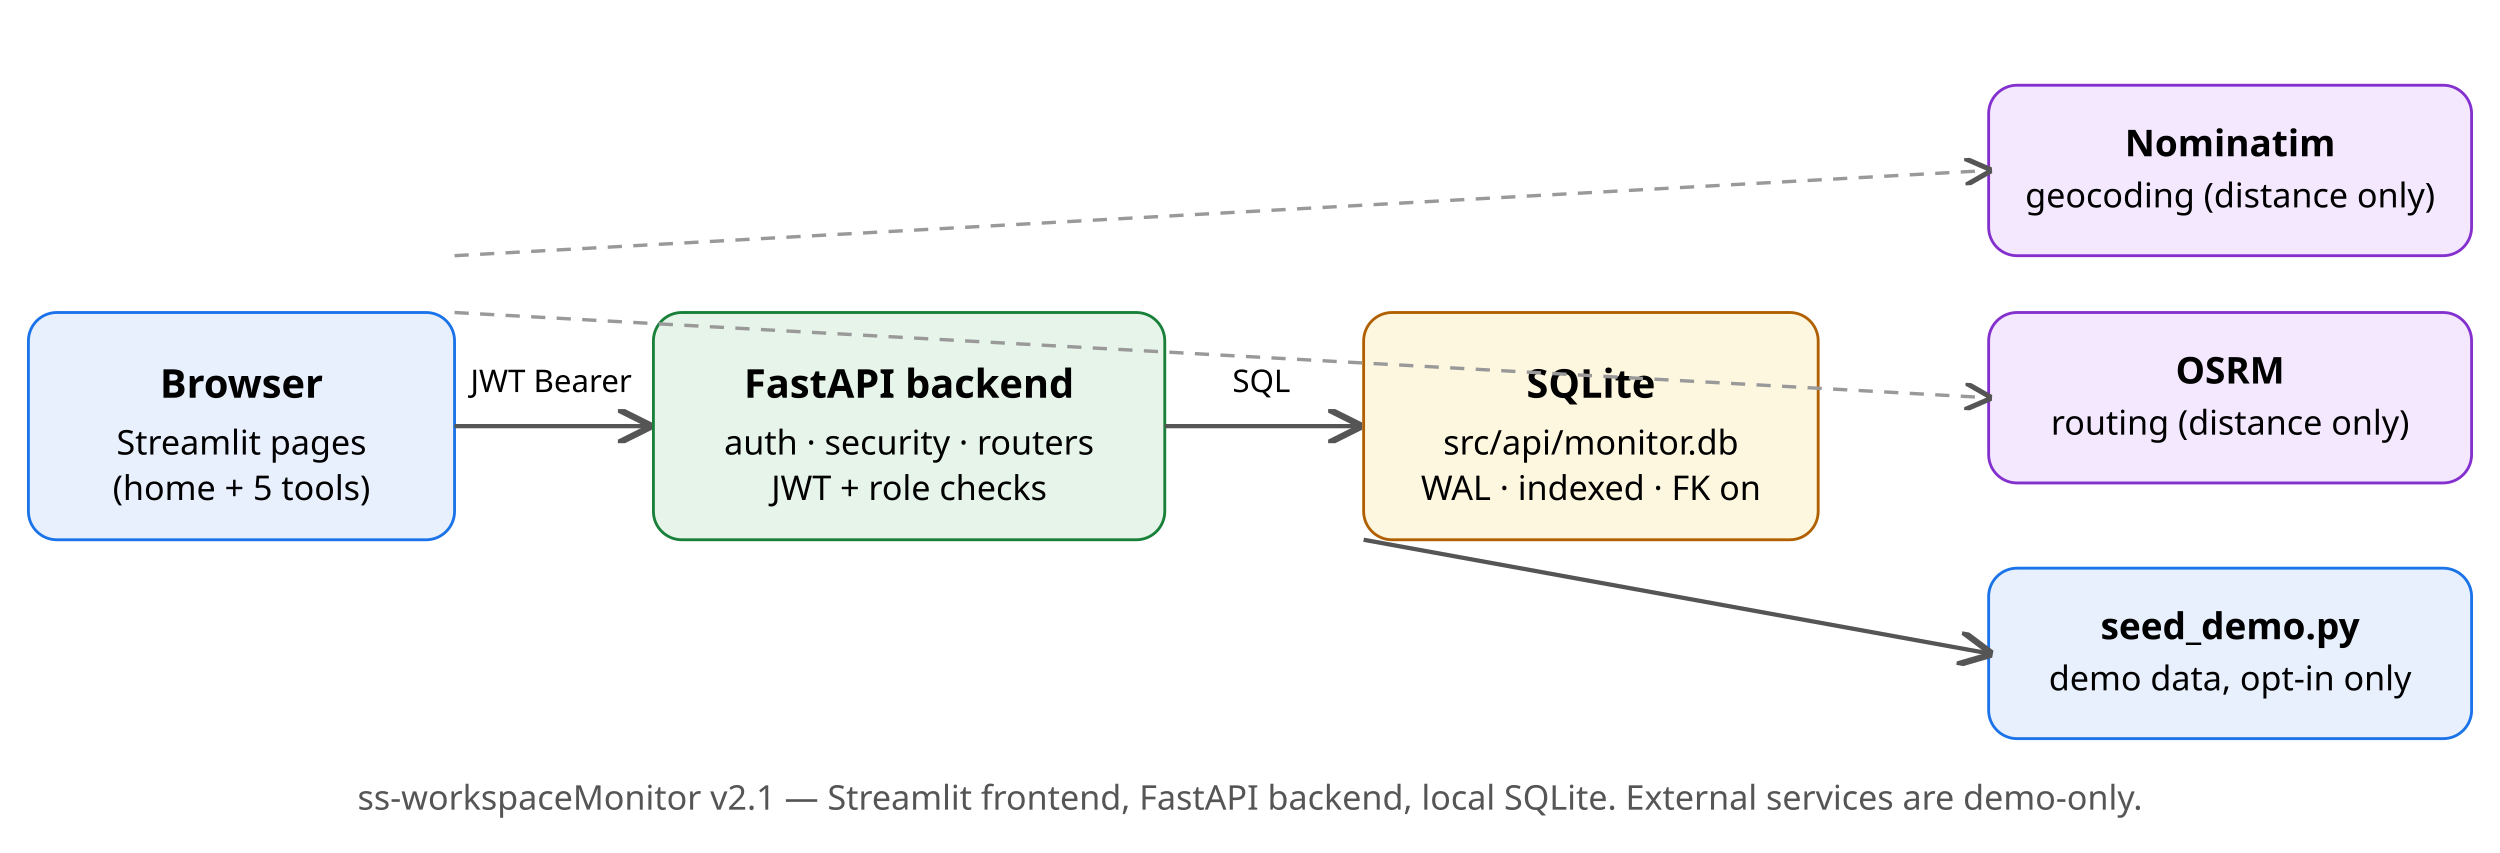
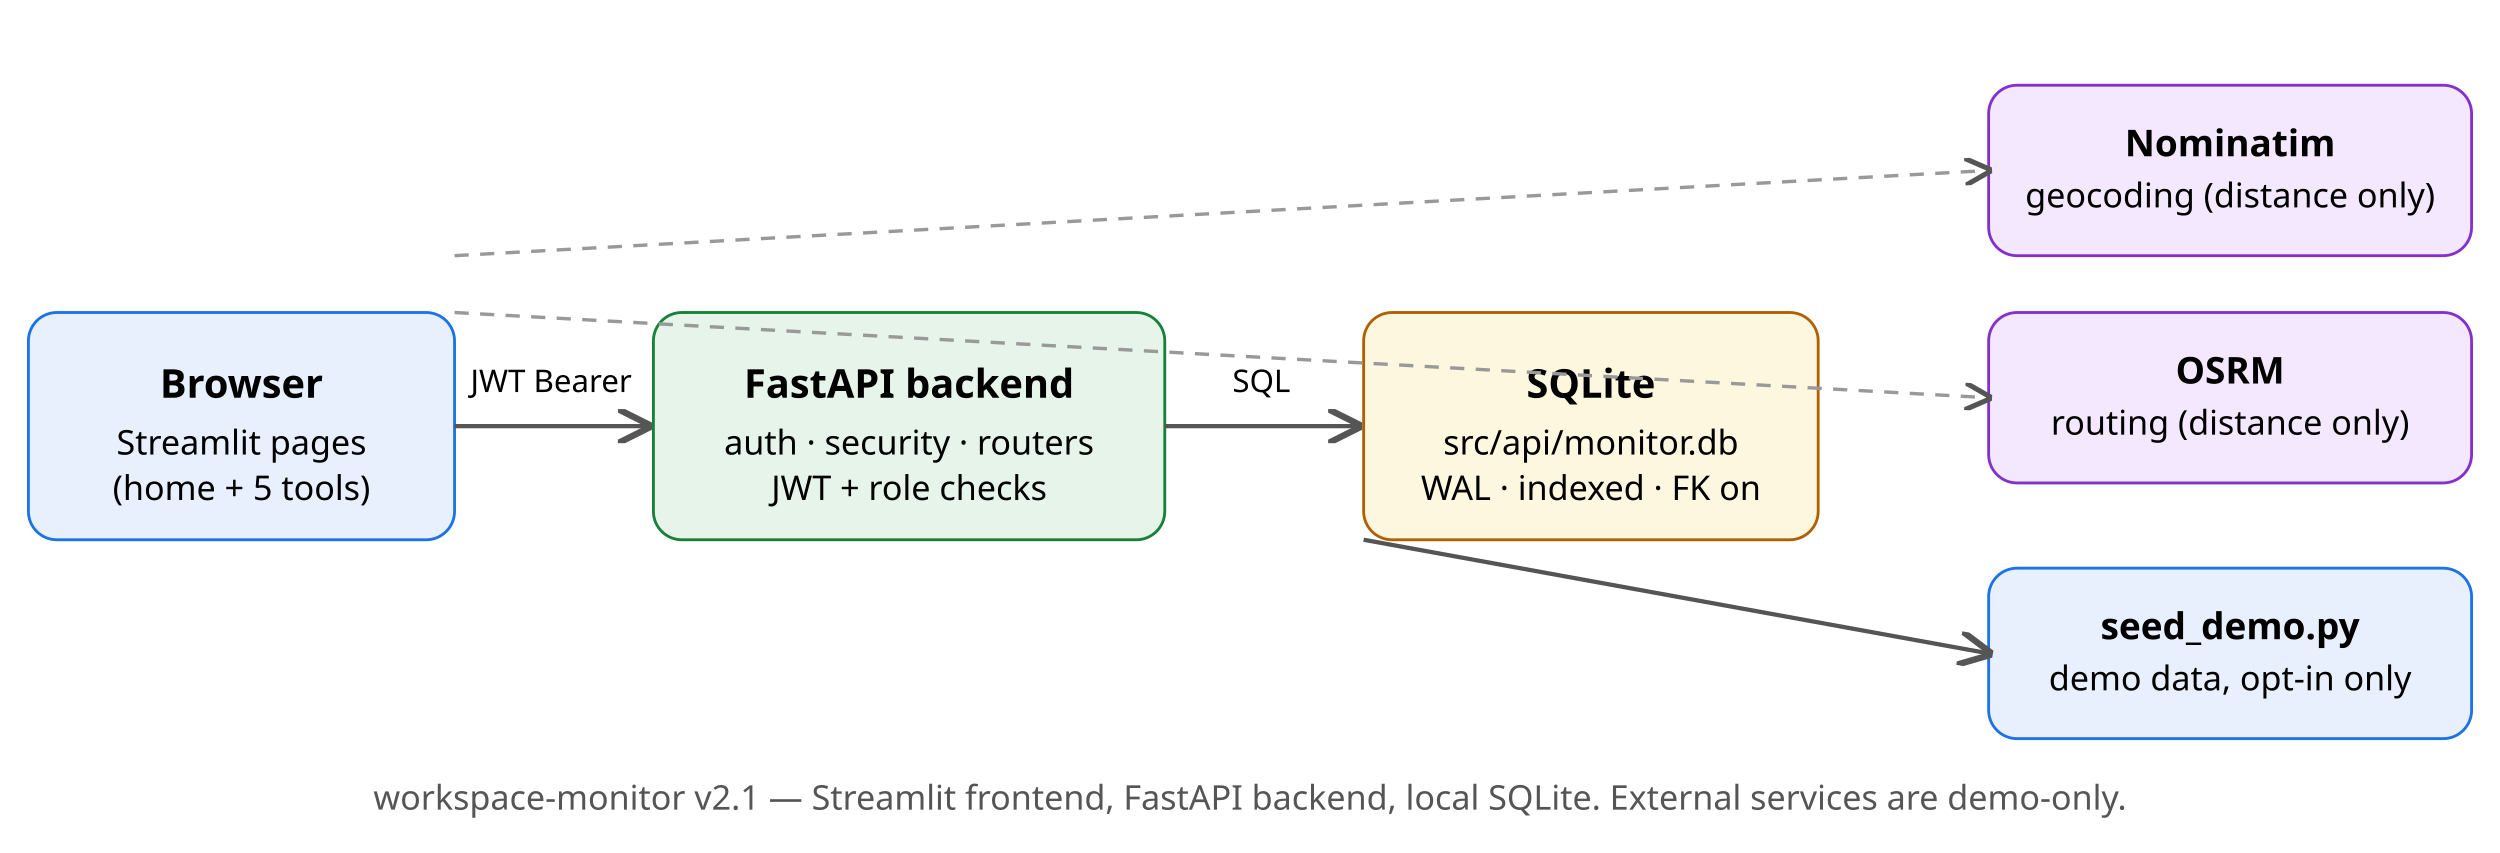
<svg xmlns="http://www.w3.org/2000/svg" width="880" height="300" viewBox="0 0 880 300" font-family="system-ui, sans-serif">
  <defs>
    <marker id="arrow" markerWidth="8" markerHeight="8" refX="7" refY="4" orient="auto">
      <path d="M0,0 L8,4 L0,8" fill="none" stroke="#555" stroke-width="1.5" />
    </marker>
  </defs>
  <rect x="10" y="110" width="150" height="80" rx="10" fill="#e8f0fe" stroke="#1a73e8" />
  <text x="85" y="140" text-anchor="middle" font-size="14" font-weight="600">Browser</text>
  <text x="85" y="160" text-anchor="middle" font-size="12">Streamlit pages</text>
  <text x="85" y="176" text-anchor="middle" font-size="12">(home + 5 tools)</text>
  <rect x="230" y="110" width="180" height="80" rx="10" fill="#e6f4ea" stroke="#188038" />
  <text x="320" y="140" text-anchor="middle" font-size="14" font-weight="600">FastAPI backend</text>
  <text x="320" y="160" text-anchor="middle" font-size="12">auth · security · routers</text>
  <text x="320" y="176" text-anchor="middle" font-size="12">JWT + role checks</text>
  <rect x="480" y="110" width="160" height="80" rx="10" fill="#fef7e0" stroke="#b06000" />
  <text x="560" y="140" text-anchor="middle" font-size="14" font-weight="600">SQLite</text>
  <text x="560" y="160" text-anchor="middle" font-size="12">src/api/monitor.db</text>
  <text x="560" y="176" text-anchor="middle" font-size="12">WAL · indexed · FK on</text>
  <rect x="700" y="30" width="170" height="60" rx="10" fill="#f3e8fd" stroke="#8430ce" />
  <text x="785" y="55" text-anchor="middle" font-size="13" font-weight="600">Nominatim</text>
  <text x="785" y="73" text-anchor="middle" font-size="12">geocoding (distance only)</text>
  <rect x="700" y="110" width="170" height="60" rx="10" fill="#f3e8fd" stroke="#8430ce" />
  <text x="785" y="135" text-anchor="middle" font-size="13" font-weight="600">OSRM</text>
  <text x="785" y="153" text-anchor="middle" font-size="12">routing (distance only)</text>
  <rect x="700" y="200" width="170" height="60" rx="10" fill="#e8f0fe" stroke="#1a73e8" />
  <text x="785" y="225" text-anchor="middle" font-size="13" font-weight="600">seed_demo.py</text>
  <text x="785" y="243" text-anchor="middle" font-size="12">demo data, opt-in only</text>
  <line x1="160" y1="150" x2="228" y2="150" stroke="#555" stroke-width="1.5" marker-end="url(#arrow)" />
  <text x="194" y="138" text-anchor="middle" font-size="11">JWT Bearer</text>
  <line x1="410" y1="150" x2="478" y2="150" stroke="#555" stroke-width="1.5" marker-end="url(#arrow)" />
  <text x="444" y="138" text-anchor="middle" font-size="11">SQL</text>
  <line x1="160" y1="90" x2="700" y2="60" stroke="#999" stroke-width="1.2" stroke-dasharray="5,4" marker-end="url(#arrow)" />
  <line x1="160" y1="110" x2="700" y2="140" stroke="#999" stroke-width="1.2" stroke-dasharray="5,4" marker-end="url(#arrow)" />
  <line x1="480" y1="190" x2="700" y2="230" stroke="#555" stroke-width="1.5" marker-end="url(#arrow)" />
-   <text x="440" y="285" text-anchor="middle" font-size="12" fill="#555">ss-workspaceMonitor v2.1 — Streamlit frontend, FastAPI backend, local SQLite. External services are demo-only.</text>
+   <text x="440" y="285" text-anchor="middle" font-size="12" fill="#555">workspace-monitor v2.1 — Streamlit frontend, FastAPI backend, local SQLite. External services are demo-only.</text>
</svg>
